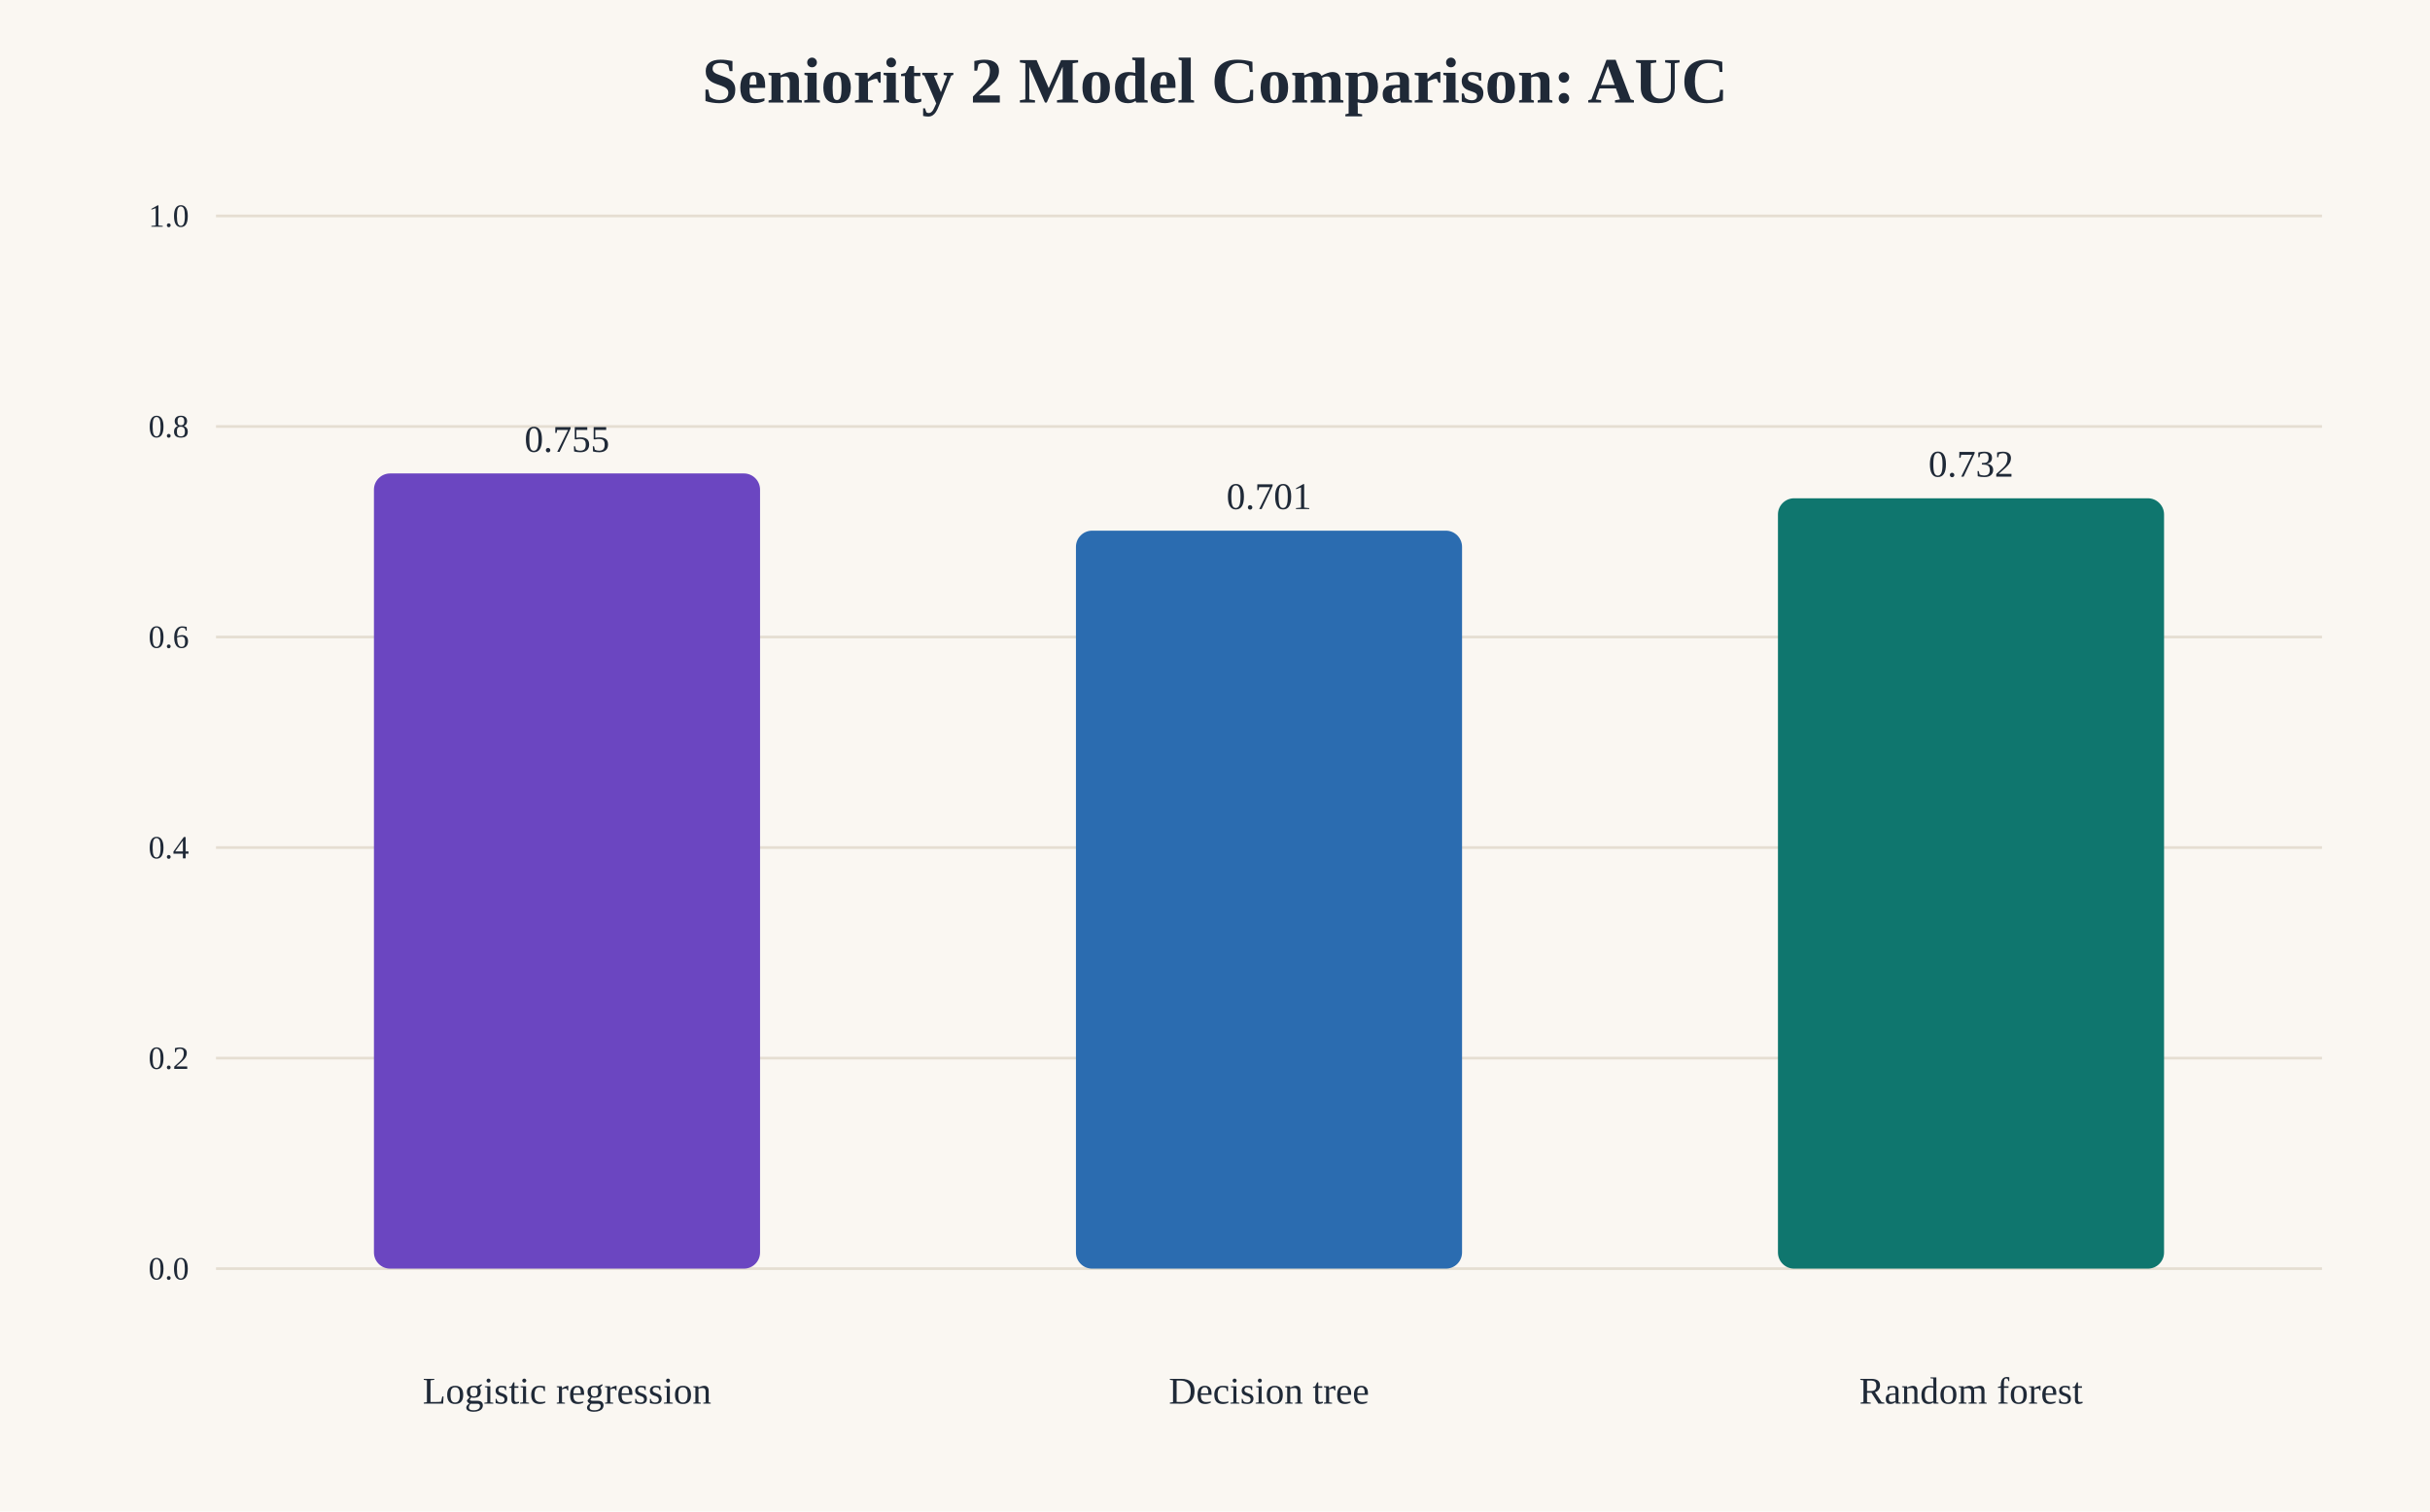
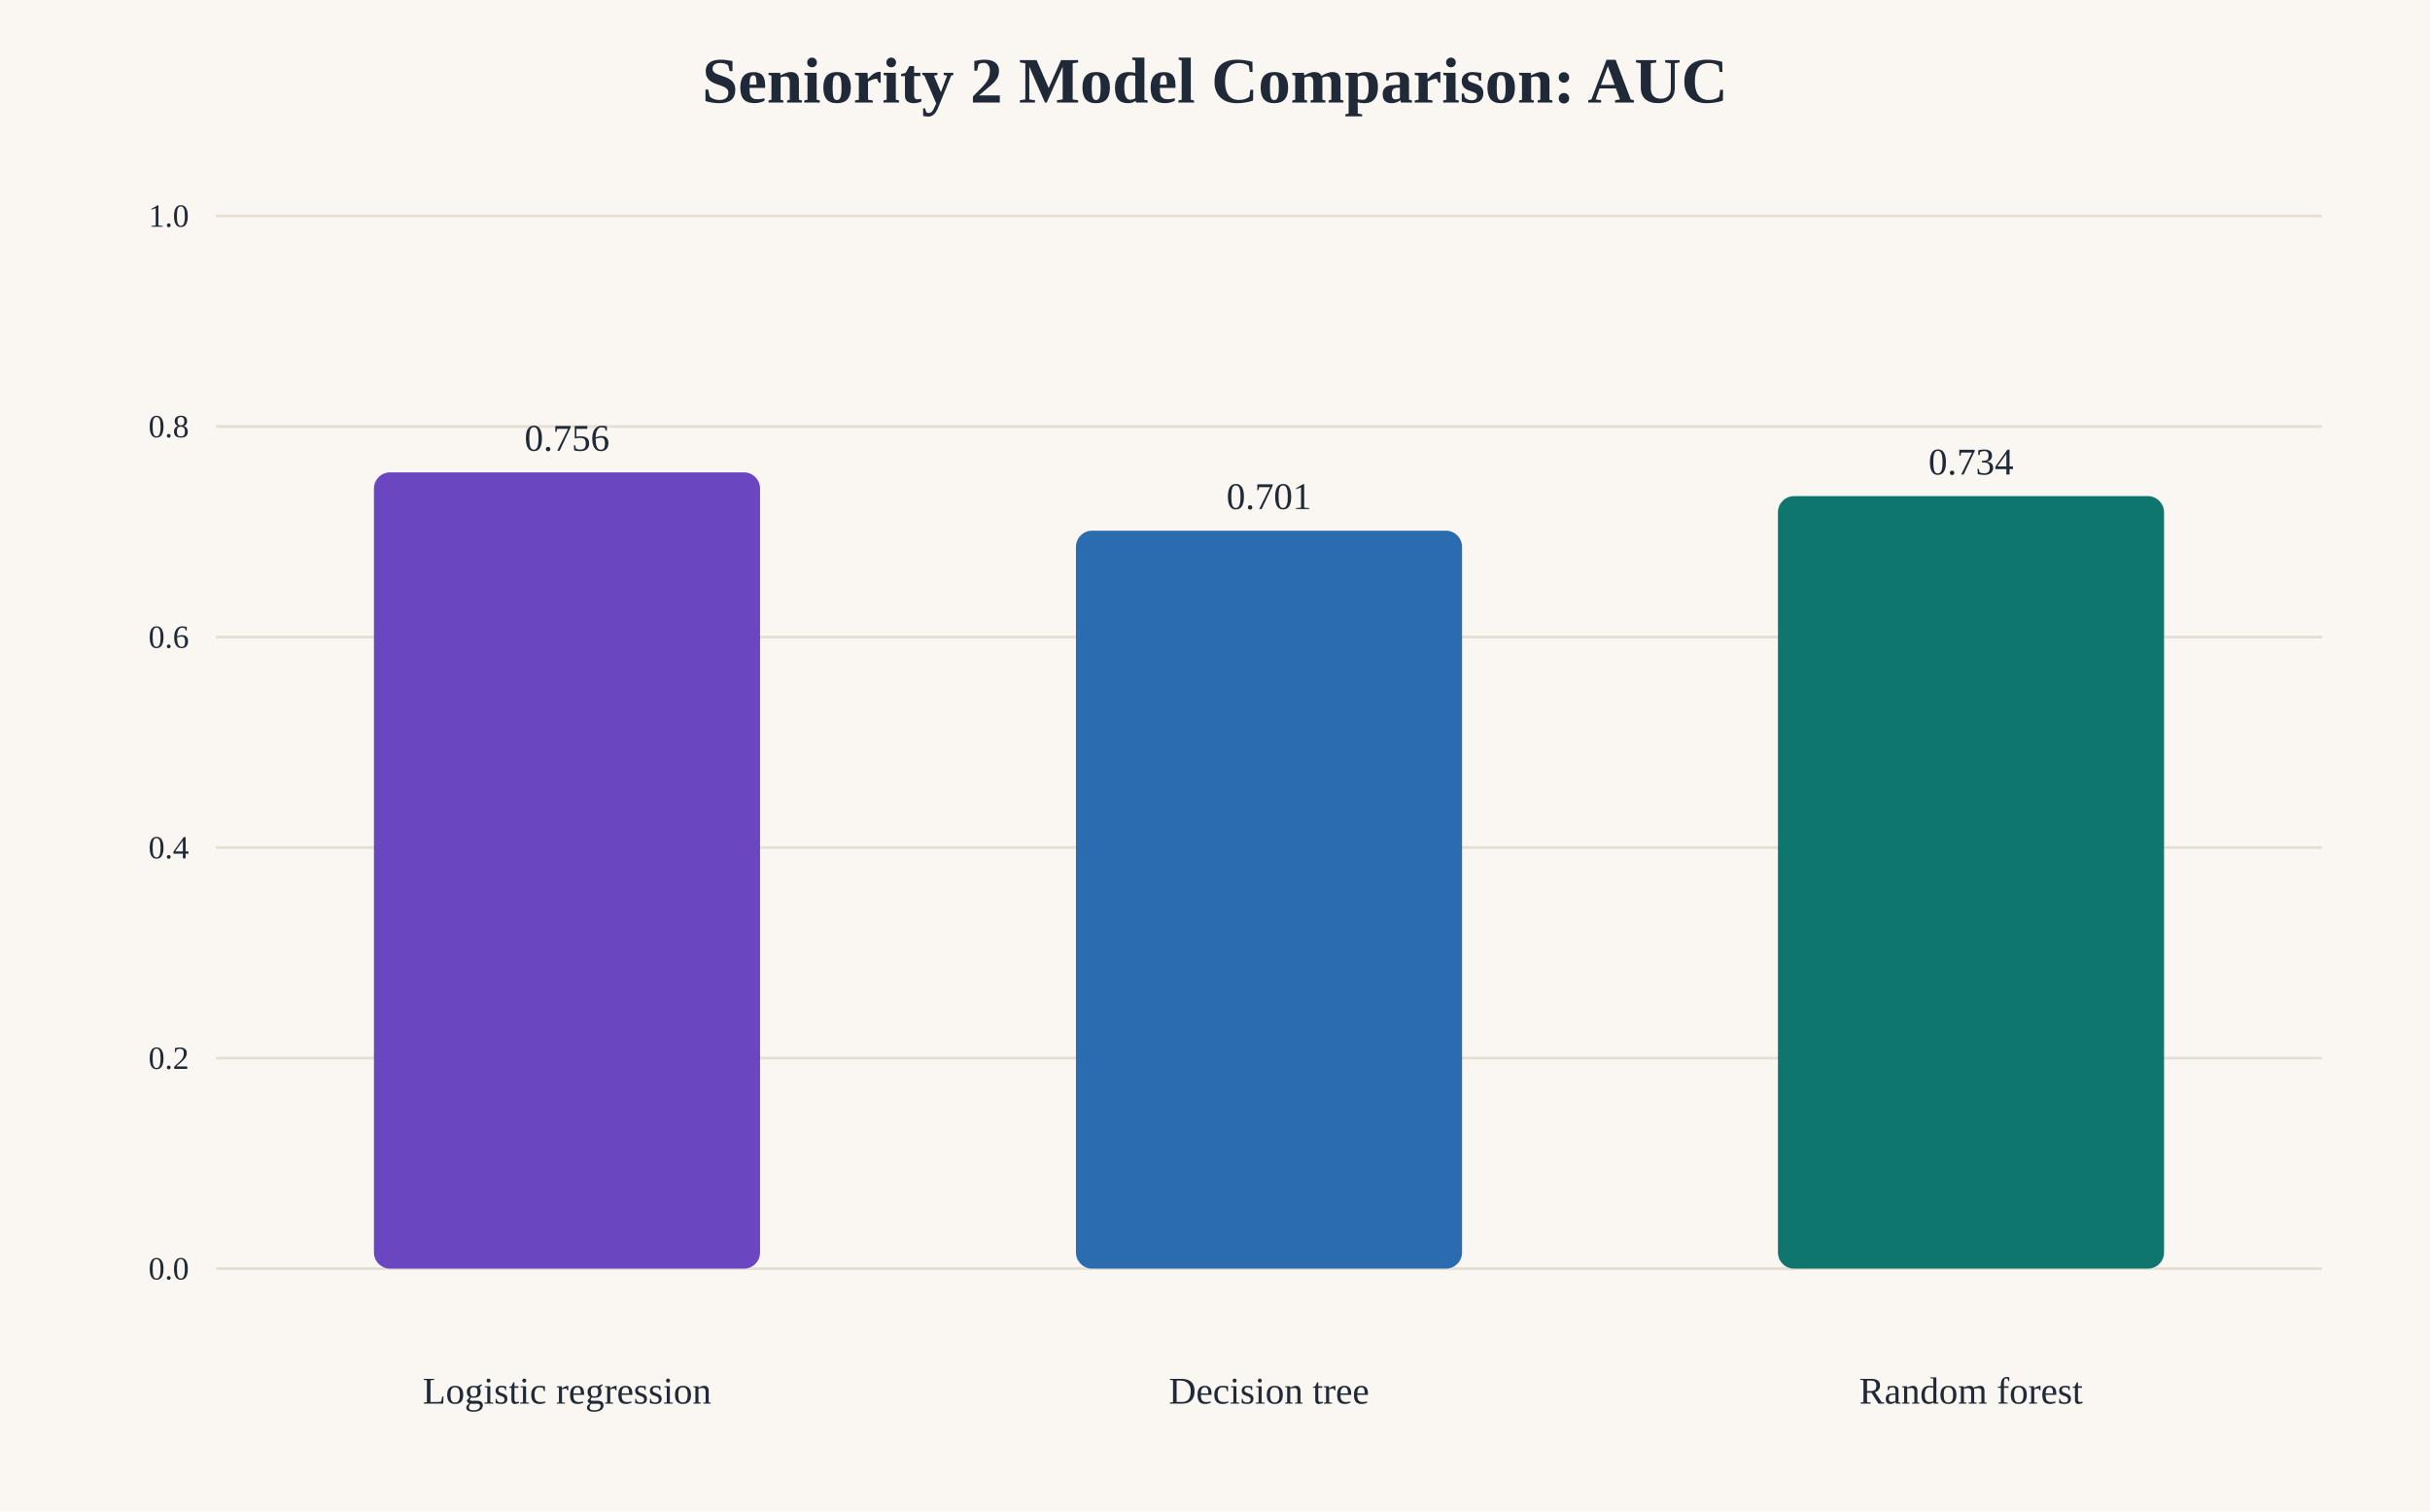
<svg xmlns="http://www.w3.org/2000/svg" width="900" height="560" viewBox="0 0 900 560">
  <rect width="900" height="560" fill="#faf7f2" />
  <text x="450.0" y="38" text-anchor="middle" font-size="24" font-weight="700" fill="#1f2937">Seniority 2 Model Comparison: AUC</text>
  <line x1="80" y1="80.0" x2="860" y2="80.0" stroke="#e5ded2" stroke-width="1" />
  <text x="70" y="84.0" text-anchor="end" font-size="12" fill="#1f2937">1.0</text>
  <line x1="80" y1="158.0" x2="860" y2="158.0" stroke="#e5ded2" stroke-width="1" />
  <text x="70" y="162.0" text-anchor="end" font-size="12" fill="#1f2937">0.8</text>
  <line x1="80" y1="236.0" x2="860" y2="236.0" stroke="#e5ded2" stroke-width="1" />
  <text x="70" y="240.0" text-anchor="end" font-size="12" fill="#1f2937">0.6</text>
  <line x1="80" y1="314.0" x2="860" y2="314.0" stroke="#e5ded2" stroke-width="1" />
  <text x="70" y="318.0" text-anchor="end" font-size="12" fill="#1f2937">0.4</text>
  <line x1="80" y1="392.0" x2="860" y2="392.0" stroke="#e5ded2" stroke-width="1" />
  <text x="70" y="396.0" text-anchor="end" font-size="12" fill="#1f2937">0.2</text>
  <line x1="80" y1="470.0" x2="860" y2="470.0" stroke="#e5ded2" stroke-width="1" />
  <text x="70" y="474.0" text-anchor="end" font-size="12" fill="#1f2937">0.0</text>
-   <rect x="138.5" y="175.4" width="143.0" height="294.6" rx="6" fill="#6b46c1" />
-   <text x="210.0" y="167.4" text-anchor="middle" font-size="14" fill="#1f2937">0.755</text>
+   <rect x="138.5" y="175.0" width="143.0" height="295.0" rx="6" fill="#6b46c1" />
+   <text x="210.0" y="167.0" text-anchor="middle" font-size="14" fill="#1f2937">0.756</text>
  <text x="210.0" y="520" text-anchor="middle" font-size="14" fill="#1f2937">Logistic regression</text>
  <rect x="398.5" y="196.6" width="143.0" height="273.4" rx="6" fill="#2b6cb0" />
  <text x="470.0" y="188.6" text-anchor="middle" font-size="14" fill="#1f2937">0.701</text>
  <text x="470.0" y="520" text-anchor="middle" font-size="14" fill="#1f2937">Decision tree</text>
-   <rect x="658.5" y="184.6" width="143.0" height="285.4" rx="6" fill="#0f766e" />
-   <text x="730.0" y="176.6" text-anchor="middle" font-size="14" fill="#1f2937">0.732</text>
+   <rect x="658.5" y="183.8" width="143.0" height="286.2" rx="6" fill="#0f766e" />
+   <text x="730.0" y="175.8" text-anchor="middle" font-size="14" fill="#1f2937">0.734</text>
  <text x="730.0" y="520" text-anchor="middle" font-size="14" fill="#1f2937">Random forest</text>
</svg>
